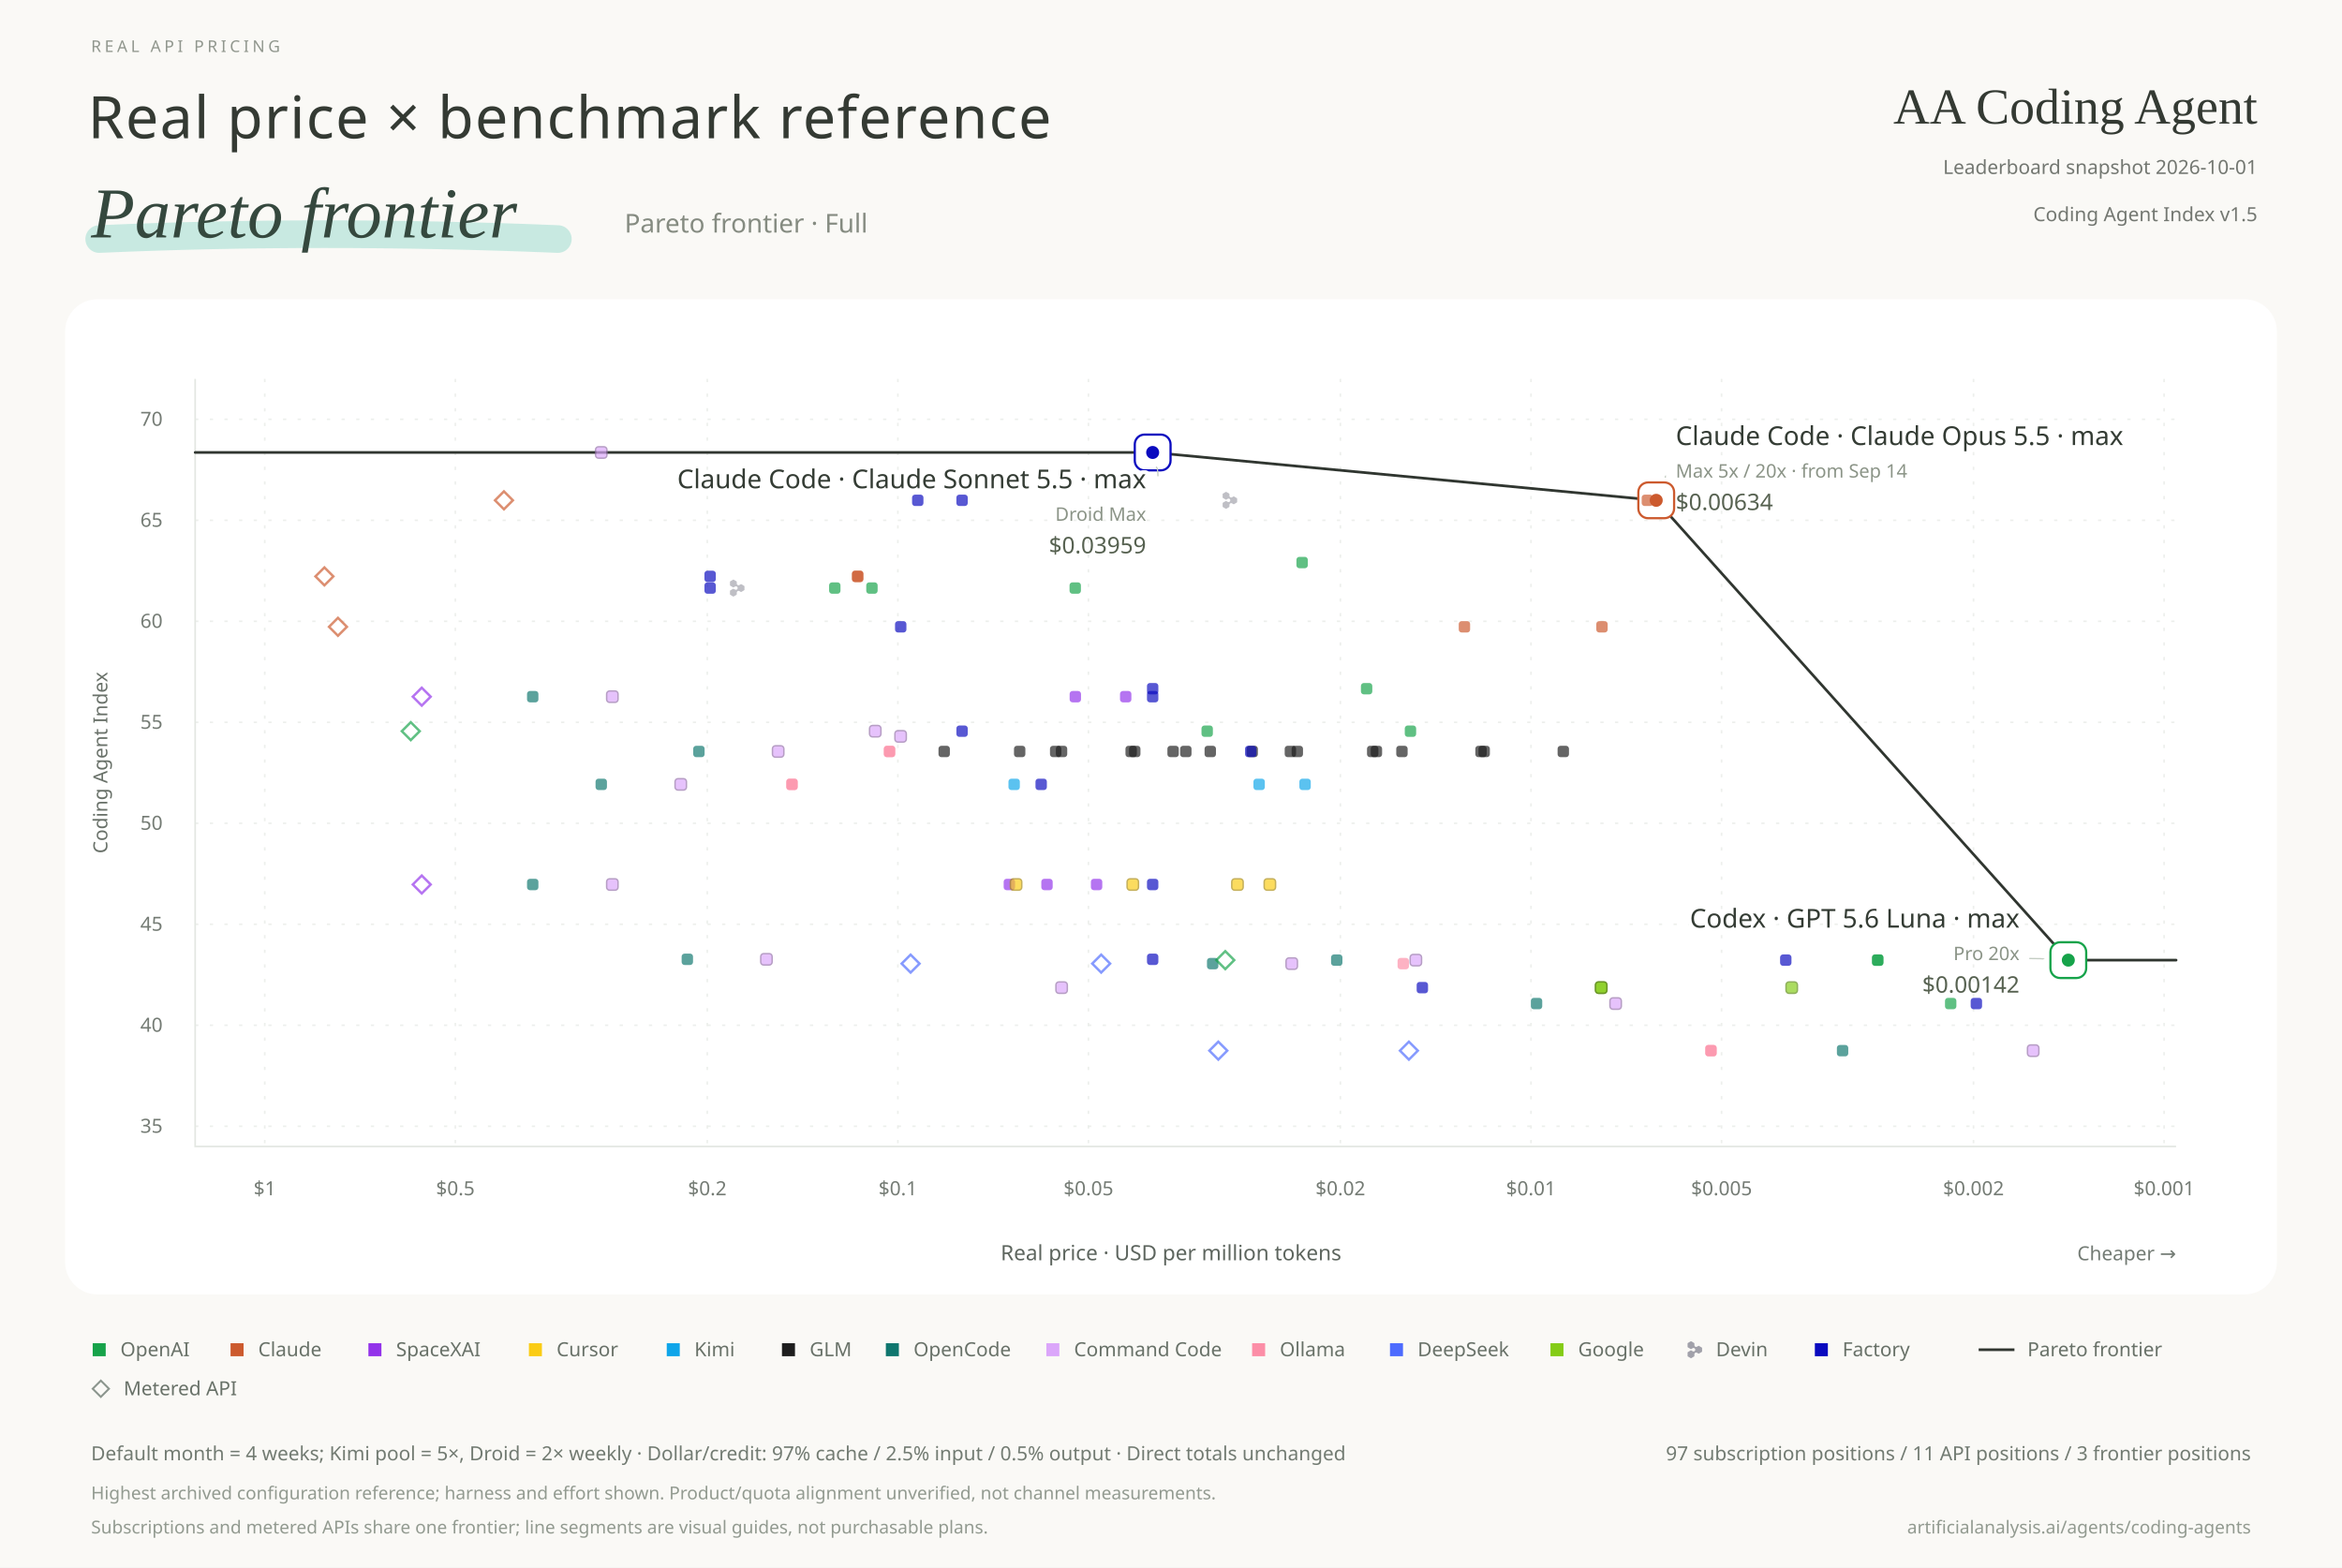
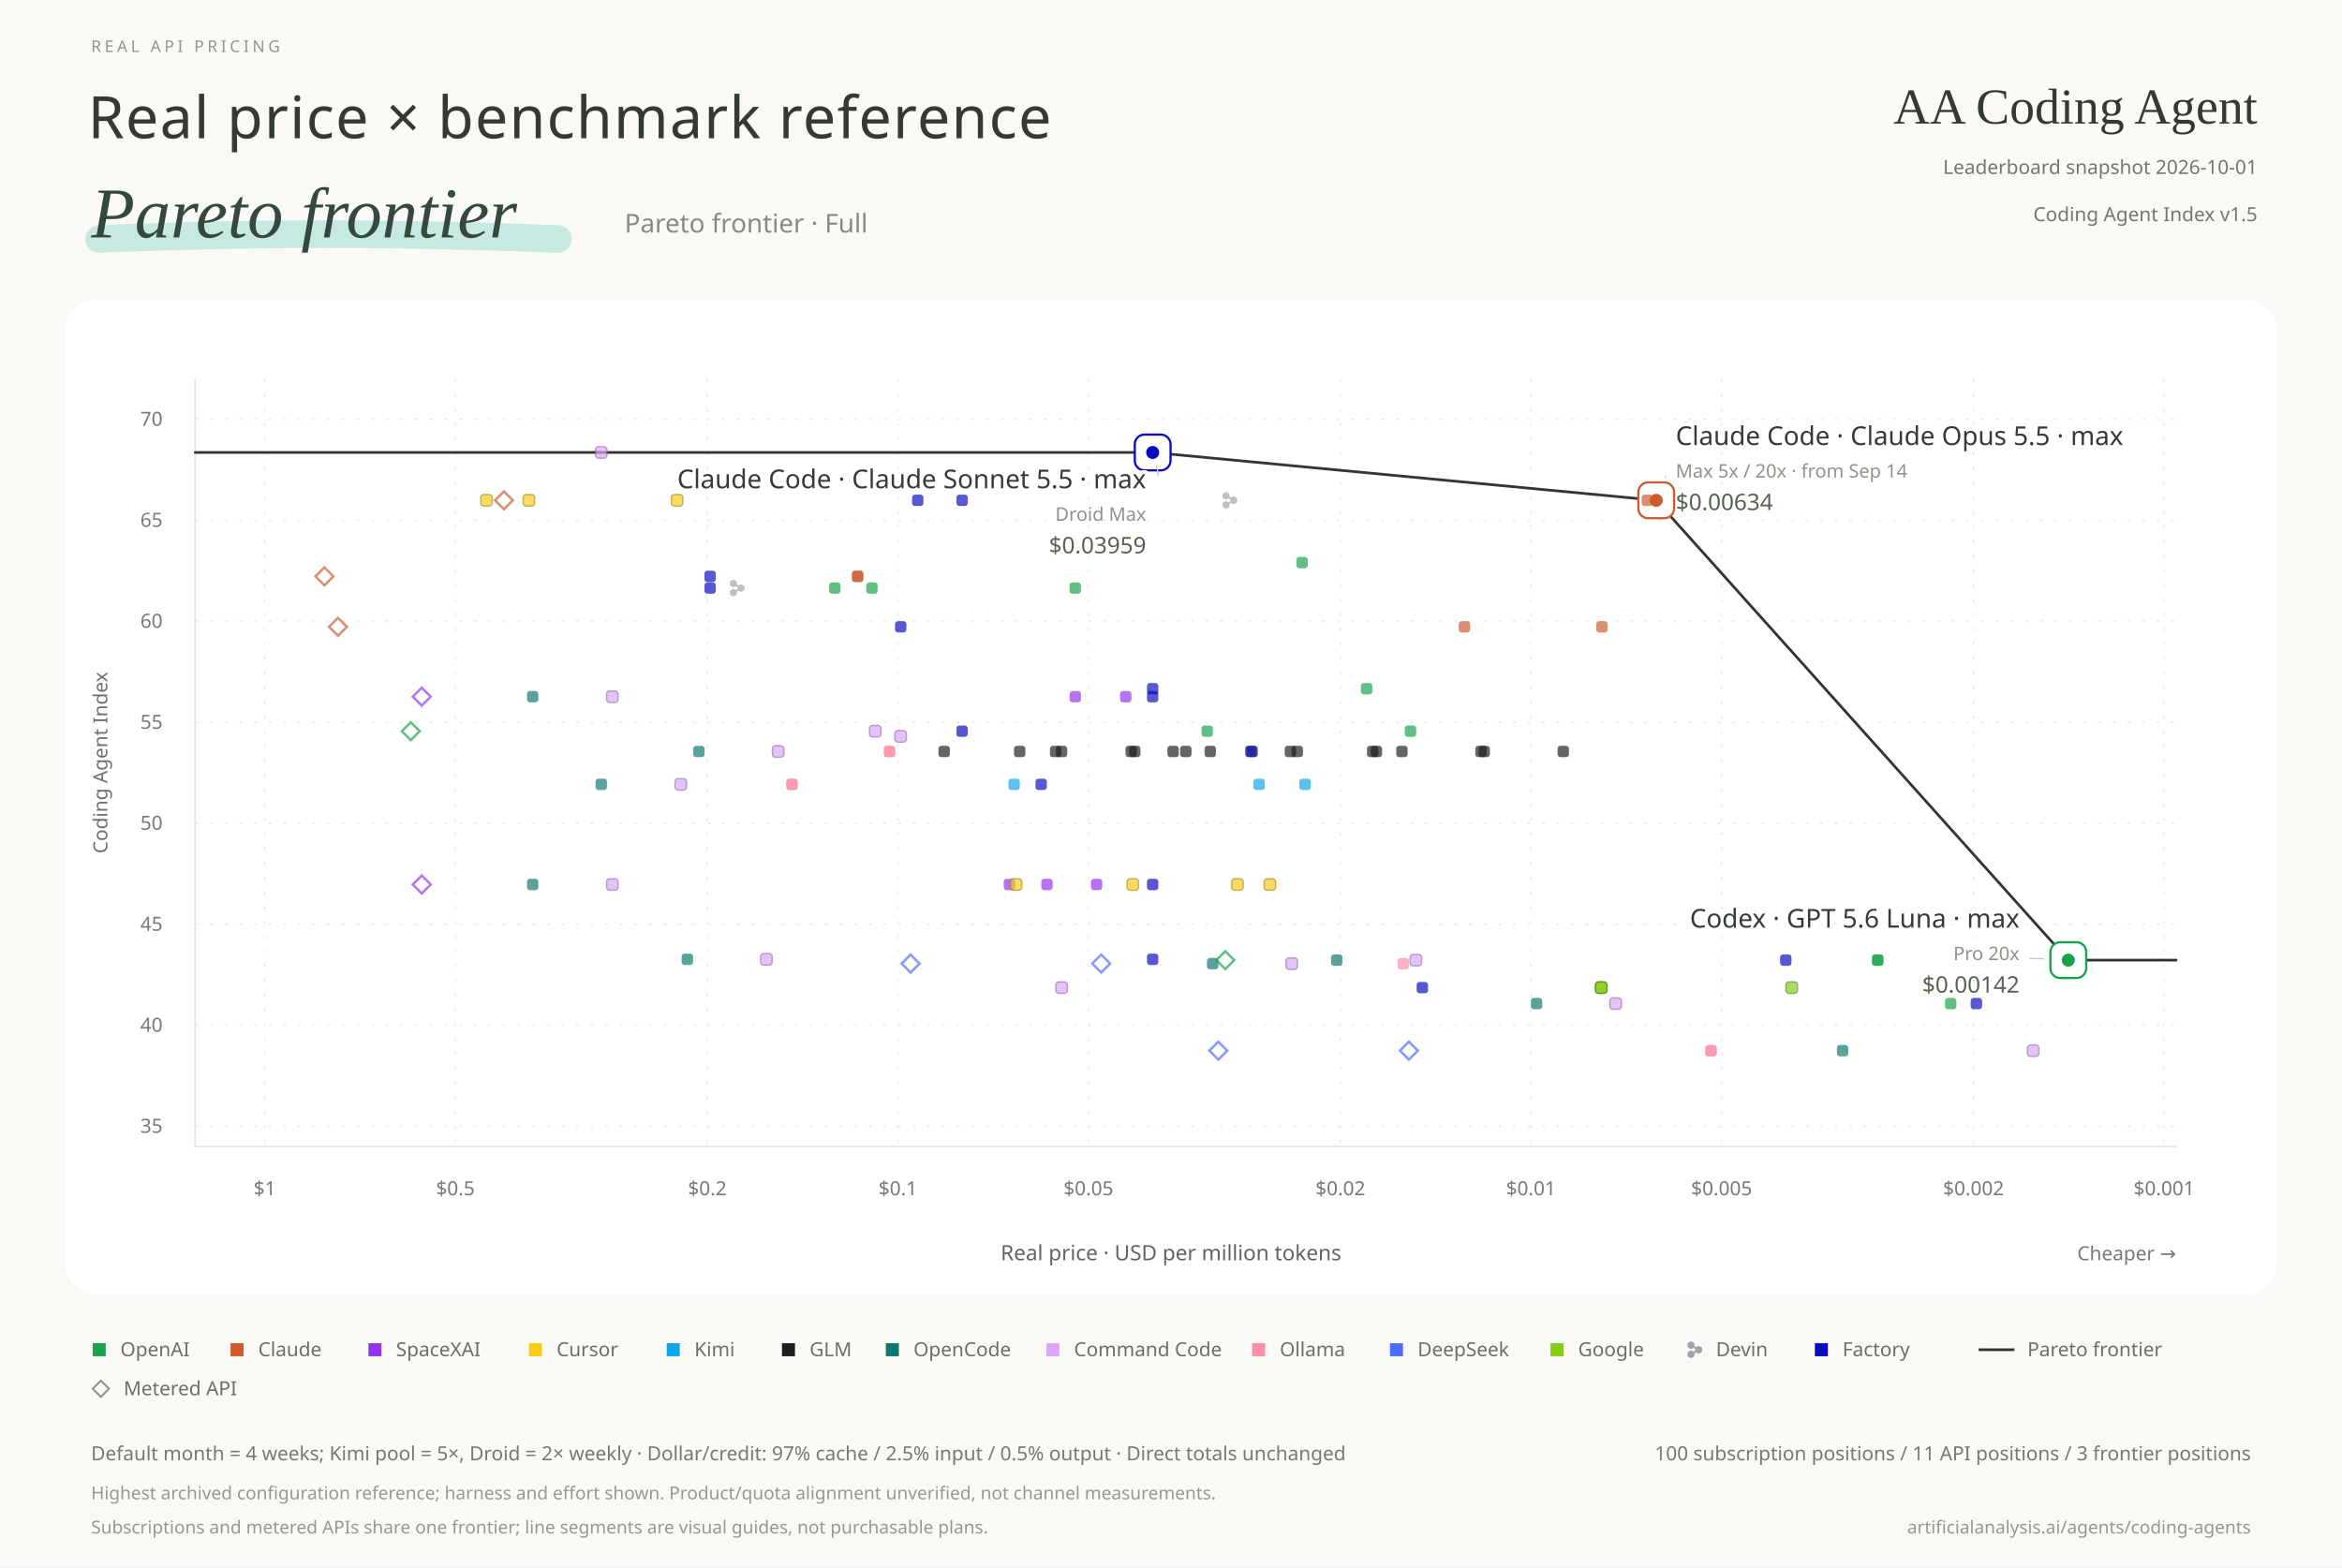
<svg xmlns="http://www.w3.org/2000/svg" width="1440" height="964" viewBox="0 0 1440 964" role="img" aria-labelledby="title desc">
  <style>text{font-family:"Microsoft YaHei","Segoe UI",sans-serif} .serif{font-family:"Times New Roman",serif} .number{font-family:"Segoe UI",sans-serif;font-variant-numeric:tabular-nums} .label-name{paint-order:stroke;stroke:#fff;stroke-width:5px;stroke-linejoin:round} .point:hover{opacity:1}</style>
  <rect width="1440" height="964" fill="#FAF9F6" />
  <text x="56.000" y="32.000" font-size="10" fill="#90968D" text-anchor="start" font-weight="400" letter-spacing="2.1">REAL API PRICING</text>
  <text x="54.000" y="85.000" font-size="36" fill="#343A33" text-anchor="start" font-weight="300" letter-spacing=".8">Real price × benchmark reference</text>
  <path d="M61 147 Q197 141 343 147" stroke="#9FDDD0" stroke-width="17" stroke-linecap="round" opacity=".55" fill="none" />
  <text x="56.000" y="146.000" font-size="44" fill="#35483E" text-anchor="start" font-weight="400" class="serif" font-style="italic">Pareto frontier</text>
  <text x="384.000" y="143.000" font-size="16" fill="#858B81" text-anchor="start" font-weight="300">Pareto frontier · Full</text>
  <text x="1388.000" y="76.000" font-size="31" fill="#343A33" text-anchor="end" font-weight="400" class="serif">AA Coding Agent</text>
  <text x="1388.000" y="107.000" font-size="12" fill="#737771" text-anchor="end" font-weight="400">Leaderboard snapshot  2026-10-01</text>
  <text x="1388.000" y="136.000" font-size="12" fill="#737771" text-anchor="end" font-weight="400">Coding Agent Index v1.5</text>
  <rect x="40" y="184" width="1360" height="612" rx="20" fill="#FFFFFF" />
  <path d="M1330.622 233V705" stroke="#E8EBE7" stroke-dasharray="2 7" opacity=".8" />
  <text x="1330.622" y="735.000" font-size="12" fill="#747B74" text-anchor="middle" font-weight="400" class="number">$0.001</text>
  <path d="M1213.438 233V705" stroke="#E8EBE7" stroke-dasharray="2 7" opacity=".8" />
  <text x="1213.438" y="735.000" font-size="12" fill="#747B74" text-anchor="middle" font-weight="400" class="number">$0.002</text>
  <path d="M1058.528 233V705" stroke="#E8EBE7" stroke-dasharray="2 7" opacity=".8" />
  <text x="1058.528" y="735.000" font-size="12" fill="#747B74" text-anchor="middle" font-weight="400" class="number">$0.005</text>
  <path d="M941.344 233V705" stroke="#E8EBE7" stroke-dasharray="2 7" opacity=".8" />
  <text x="941.344" y="735.000" font-size="12" fill="#747B74" text-anchor="middle" font-weight="400" class="number">$0.01</text>
  <path d="M824.160 233V705" stroke="#E8EBE7" stroke-dasharray="2 7" opacity=".8" />
  <text x="824.160" y="735.000" font-size="12" fill="#747B74" text-anchor="middle" font-weight="400" class="number">$0.02</text>
  <path d="M669.250 233V705" stroke="#E8EBE7" stroke-dasharray="2 7" opacity=".8" />
  <text x="669.250" y="735.000" font-size="12" fill="#747B74" text-anchor="middle" font-weight="400" class="number">$0.05</text>
  <path d="M552.066 233V705" stroke="#E8EBE7" stroke-dasharray="2 7" opacity=".8" />
  <text x="552.066" y="735.000" font-size="12" fill="#747B74" text-anchor="middle" font-weight="400" class="number">$0.1</text>
  <path d="M434.882 233V705" stroke="#E8EBE7" stroke-dasharray="2 7" opacity=".8" />
  <text x="434.882" y="735.000" font-size="12" fill="#747B74" text-anchor="middle" font-weight="400" class="number">$0.2</text>
  <path d="M279.972 233V705" stroke="#E8EBE7" stroke-dasharray="2 7" opacity=".8" />
  <text x="279.972" y="735.000" font-size="12" fill="#747B74" text-anchor="middle" font-weight="400" class="number">$0.5</text>
  <path d="M162.788 233V705" stroke="#E8EBE7" stroke-dasharray="2 7" opacity=".8" />
  <text x="162.788" y="735.000" font-size="12" fill="#747B74" text-anchor="middle" font-weight="400" class="number">$1</text>
  <path d="M120 692.579H1338" stroke="#E8EBE7" stroke-dasharray="2 7" opacity=".8" />
  <text x="100.000" y="696.579" font-size="12" fill="#747B74" text-anchor="end" font-weight="400" class="number">35</text>
  <path d="M120 630.474H1338" stroke="#E8EBE7" stroke-dasharray="2 7" opacity=".8" />
  <text x="100.000" y="634.474" font-size="12" fill="#747B74" text-anchor="end" font-weight="400" class="number">40</text>
  <path d="M120 568.368H1338" stroke="#E8EBE7" stroke-dasharray="2 7" opacity=".8" />
  <text x="100.000" y="572.368" font-size="12" fill="#747B74" text-anchor="end" font-weight="400" class="number">45</text>
  <path d="M120 506.263H1338" stroke="#E8EBE7" stroke-dasharray="2 7" opacity=".8" />
  <text x="100.000" y="510.263" font-size="12" fill="#747B74" text-anchor="end" font-weight="400" class="number">50</text>
  <path d="M120 444.158H1338" stroke="#E8EBE7" stroke-dasharray="2 7" opacity=".8" />
  <text x="100.000" y="448.158" font-size="12" fill="#747B74" text-anchor="end" font-weight="400" class="number">55</text>
  <path d="M120 382.053H1338" stroke="#E8EBE7" stroke-dasharray="2 7" opacity=".8" />
  <text x="100.000" y="386.053" font-size="12" fill="#747B74" text-anchor="end" font-weight="400" class="number">60</text>
  <path d="M120 319.947H1338" stroke="#E8EBE7" stroke-dasharray="2 7" opacity=".8" />
  <text x="100.000" y="323.947" font-size="12" fill="#747B74" text-anchor="end" font-weight="400" class="number">65</text>
  <path d="M120 257.842H1338" stroke="#E8EBE7" stroke-dasharray="2 7" opacity=".8" />
  <text x="100.000" y="261.842" font-size="12" fill="#747B74" text-anchor="end" font-weight="400" class="number">70</text>
  <path d="M120 233V705H1338" fill="none" stroke="#E3E7E2" />
  <text x="66.000" y="469.000" font-size="12" fill="#697169" text-anchor="middle" font-weight="400" transform="rotate(-90 66 469.0)">Coding Agent Index</text>
  <text x="720.000" y="775.000" font-size="13" fill="#5D655E" text-anchor="middle" font-weight="400">Real price · USD per million tokens</text>
  <text x="1338.000" y="775.000" font-size="12" fill="#737B74" text-anchor="end" font-weight="400">Cheaper →</text>
  <path id="frontier" d="M120.000,278.240 L708.724,278.240 L1018.345,307.668 L1271.721,590.420 L1338.000,590.420" fill="none" stroke="#303630" stroke-width="1.65" stroke-linecap="round" stroke-linejoin="round" />
  <g class="point" data-billing="subscription" data-frontier="false" data-price="0.032467532" data-score="54.5591" data-x="742.248" data-y="449.634" transform="translate(742.248 449.634)">
    <rect x="-3.5" y="-3.5" width="7" height="7" rx="1.8" fill="#16A34A" opacity=".68" />
  </g>
  <g class="point" data-billing="subscription" data-frontier="false" data-price="0.015501473" data-score="54.5591" data-x="867.236" data-y="449.634" transform="translate(867.236 449.634)">
    <rect x="-3.5" y="-3.5" width="7" height="7" rx="1.8" fill="#16A34A" opacity=".68" />
  </g>
  <g class="point" data-billing="subscription" data-frontier="false" data-price="0.0028336639" data-score="43.2247" data-x="1154.533" data-y="590.420" transform="translate(1154.533 590.420)">
    <rect x="-3.5" y="-3.5" width="7" height="7" rx="1.8" fill="#16A34A" opacity=".68" />
  </g>
  <g class="point" data-billing="subscription" data-frontier="false" data-price="0.0028335836" data-score="43.2247" data-x="1154.538" data-y="590.420" transform="translate(1154.538 590.420)">
    <rect x="-3.5" y="-3.5" width="7" height="7" rx="1.8" fill="#16A34A" opacity=".68" />
  </g>
  <g class="point" data-billing="subscription" data-frontier="true" data-price="0.0014168019" data-score="43.2247" data-x="1271.721" data-y="590.420" transform="translate(1271.721 590.420)">
    <rect x="-11" y="-11" width="22" height="22" rx="6" fill="#FFF" stroke="#16A34A" stroke-width="1.35" />
    <circle r="4" fill="#16A34A" />
  </g>
  <g class="point" data-billing="subscription" data-frontier="false" data-price="0.12578616" data-score="61.645" data-x="513.281" data-y="361.620" transform="translate(513.281 361.620)">
    <rect x="-3.5" y="-3.5" width="7" height="7" rx="1.8" fill="#16A34A" opacity=".68" />
  </g>
  <g class="point" data-billing="subscription" data-frontier="false" data-price="0.018181818" data-score="56.6626" data-x="840.273" data-y="423.507" transform="translate(840.273 423.507)">
    <rect x="-3.5" y="-3.5" width="7" height="7" rx="1.8" fill="#16A34A" opacity=".68" />
  </g>
  <g class="point" data-billing="subscription" data-frontier="false" data-price="0.0021732044" data-score="41.0744" data-x="1199.396" data-y="617.129" transform="translate(1199.396 617.129)">
    <rect x="-3.5" y="-3.5" width="7" height="7" rx="1.8" fill="#16A34A" opacity=".68" />
  </g>
  <g class="point" data-billing="subscription" data-frontier="false" data-price="0.022988506" data-score="62.9078" data-x="800.616" data-y="345.935" transform="translate(800.616 345.935)">
    <rect x="-3.5" y="-3.5" width="7" height="7" rx="1.8" fill="#16A34A" opacity=".68" />
  </g>
  <g class="point" data-billing="subscription" data-frontier="false" data-price="0.052465897" data-score="61.645" data-x="661.112" data-y="361.620" transform="translate(661.112 361.620)">
    <rect x="-3.5" y="-3.5" width="7" height="7" rx="1.8" fill="#16A34A" opacity=".68" />
  </g>
  <g class="point" data-billing="subscription" data-frontier="false" data-price="0.1793722" data-score="61.645" data-x="453.285" data-y="361.620" transform="translate(453.285 361.620)">
    <path transform="translate(-4.46 -5.23) scale(0.091)" d="M0 38.652V14.835C7.06768e-06 13.788 0.546 12.821 1.431 12.298L21.581 0.393C22.467 -0.131 23.558 -0.131 24.444 0.393L44.594 12.298C45.48 12.821 46.025 13.788 46.025 14.835V26.998C46.114 31.04 48.201 34.938 51.872 37.108C55.544 39.277 59.886 39.178 63.351 37.235L73.644 31.153C74.53 30.63 75.621 30.63 76.507 31.153L96.657 43.058C97.543 43.582 98.088 44.549 98.088 45.596V69.406C98.088 70.453 97.543 71.42 96.657 71.943L76.507 83.849C75.621 84.372 74.53 84.372 73.644 83.849L63.434 77.816C59.956 75.828 55.574 75.71 51.873 77.896C48.202 80.065 46.115 83.963 46.026 88.005V100.165C46.026 101.212 45.48 102.179 44.595 102.702L24.445 114.607C23.559 115.131 22.468 115.131 21.582 114.607L1.432 102.702C0.547 102.179 0.001 101.212 0.001 100.165V76.355C0.001 75.308 0.547 74.341 1.432 73.817L21.582 61.912C22.468 61.389 23.559 61.389 24.445 61.912L34.762 68.008C38.222 69.937 42.553 70.031 46.215 67.867C49.916 65.68 52.006 61.737 52.063 57.66C51.975 53.619 49.887 49.303 46.216 47.133C42.545 44.964 38.202 45.063 34.737 47.006L24.397 53.15C23.507 53.679 22.409 53.678 21.52 53.149L1.423 41.184C0.542 40.66 -7.06754e-06 39.695 0 38.652Z" fill="#A1A1AA" opacity="0.68" />
  </g>
  <g class="point" data-billing="subscription" data-frontier="false" data-price="0.029895366" data-score="65.9886" data-x="756.202" data-y="307.668" transform="translate(756.202 307.668)">
    <path transform="translate(-4.46 -5.23) scale(0.091)" d="M0 38.652V14.835C7.06768e-06 13.788 0.546 12.821 1.431 12.298L21.581 0.393C22.467 -0.131 23.558 -0.131 24.444 0.393L44.594 12.298C45.48 12.821 46.025 13.788 46.025 14.835V26.998C46.114 31.04 48.201 34.938 51.872 37.108C55.544 39.277 59.886 39.178 63.351 37.235L73.644 31.153C74.53 30.63 75.621 30.63 76.507 31.153L96.657 43.058C97.543 43.582 98.088 44.549 98.088 45.596V69.406C98.088 70.453 97.543 71.42 96.657 71.943L76.507 83.849C75.621 84.372 74.53 84.372 73.644 83.849L63.434 77.816C59.956 75.828 55.574 75.71 51.873 77.896C48.202 80.065 46.115 83.963 46.026 88.005V100.165C46.026 101.212 45.48 102.179 44.595 102.702L24.445 114.607C23.559 115.131 22.468 115.131 21.582 114.607L1.432 102.702C0.547 102.179 0.001 101.212 0.001 100.165V76.355C0.001 75.308 0.547 74.341 1.432 73.817L21.582 61.912C22.468 61.389 23.559 61.389 24.445 61.912L34.762 68.008C38.222 69.937 42.553 70.031 46.215 67.867C49.916 65.68 52.006 61.737 52.063 57.66C51.975 53.619 49.887 49.303 46.216 47.133C42.545 44.964 38.202 45.063 34.737 47.006L24.397 53.15C23.507 53.679 22.409 53.678 21.52 53.149L1.423 41.184C0.542 40.66 -7.06754e-06 39.695 0 38.652Z" fill="#A1A1AA" opacity="0.68" />
  </g>
  <g class="point" data-billing="subscription" data-frontier="false" data-price="0.079176564" data-score="65.9886" data-x="591.540" data-y="307.668" transform="translate(591.540 307.668)">
    <rect x="-3.5" y="-3.5" width="7" height="7" rx="1.8" fill="#0A0ABF" opacity=".68" />
  </g>
  <g class="point" data-billing="subscription" data-frontier="false" data-price="0.093023256" data-score="65.9886" data-x="564.293" data-y="307.668" transform="translate(564.293 307.668)">
    <rect x="-3.5" y="-3.5" width="7" height="7" rx="1.8" fill="#0A0ABF" opacity=".68" />
  </g>
  <g class="point" data-billing="subscription" data-frontier="false" data-price="0.0077450601" data-score="41.8632" data-x="984.544" data-y="607.331" transform="translate(984.544 607.331)">
    <rect x="-3.5" y="-3.5" width="7" height="7" rx="1.8" fill="#84CC16" opacity=".68" stroke="#5A8B0F" stroke-width=".9" />
  </g>
  <g class="point" data-billing="subscription" data-frontier="false" data-price="0.0077481596" data-score="41.8632" data-x="984.477" data-y="607.331" transform="translate(984.477 607.331)">
    <rect x="-3.5" y="-3.5" width="7" height="7" rx="1.8" fill="#84CC16" opacity=".68" stroke="#5A8B0F" stroke-width=".9" />
  </g>
  <g class="point" data-billing="subscription" data-frontier="false" data-price="0.0038742735" data-score="41.8632" data-x="1101.653" data-y="607.331" transform="translate(1101.653 607.331)">
    <rect x="-3.5" y="-3.5" width="7" height="7" rx="1.8" fill="#84CC16" opacity=".68" stroke="#5A8B0F" stroke-width=".9" />
  </g>
  <g class="point" data-billing="subscription" data-frontier="false" data-price="0.0077249903" data-score="59.7264" data-x="984.983" data-y="385.451" transform="translate(984.983 385.451)">
    <rect x="-3.5" y="-3.5" width="7" height="7" rx="1.8" fill="#CC5A2E" opacity=".68" />
  </g>
  <g class="point" data-billing="subscription" data-frontier="false" data-price="0.012738854" data-score="59.7264" data-x="900.419" data-y="385.451" transform="translate(900.419 385.451)">
    <rect x="-3.5" y="-3.5" width="7" height="7" rx="1.8" fill="#CC5A2E" opacity=".68" />
  </g>
  <g class="point" data-billing="subscription" data-frontier="false" data-price="0.11574074" data-score="62.2225" data-x="527.352" data-y="354.447" transform="translate(527.352 354.447)">
    <rect x="-3.5" y="-3.5" width="7" height="7" rx="1.8" fill="#CC5A2E" opacity=".68" />
  </g>
  <g class="point" data-billing="subscription" data-frontier="true" data-price="0.0063415562" data-score="65.9886" data-x="1018.345" data-y="307.668" transform="translate(1018.345 307.668)">
    <rect x="-11" y="-11" width="22" height="22" rx="6" fill="#FFF" stroke="#CC5A2E" stroke-width="1.35" />
    <circle r="4" fill="#CC5A2E" />
  </g>
  <g class="point" data-billing="subscription" data-frontier="false" data-price="0.0065487885" data-score="65.9886" data-x="1012.909" data-y="307.668" transform="translate(1012.909 307.668)">
    <rect x="-3.5" y="-3.5" width="7" height="7" rx="1.8" fill="#CC5A2E" opacity=".68" />
  </g>
  <g class="point" data-billing="subscription" data-frontier="false" data-price="0.058139535" data-score="46.969" data-x="643.752" data-y="543.911" transform="translate(643.752 543.911)">
    <rect x="-3.5" y="-3.5" width="7" height="7" rx="1.8" fill="#9333EA" opacity=".68" />
  </g>
  <g class="point" data-billing="subscription" data-frontier="false" data-price="0.048543689" data-score="46.969" data-x="674.248" data-y="543.911" transform="translate(674.248 543.911)">
    <rect x="-3.5" y="-3.5" width="7" height="7" rx="1.8" fill="#9333EA" opacity=".68" />
  </g>
  <g class="point" data-billing="subscription" data-frontier="false" data-price="0.066666667" data-score="46.969" data-x="620.614" data-y="543.911" transform="translate(620.614 543.911)">
    <rect x="-3.5" y="-3.5" width="7" height="7" rx="1.8" fill="#9333EA" opacity=".68" />
  </g>
  <g class="point" data-billing="subscription" data-frontier="false" data-price="0.052447552" data-score="56.2676" data-x="661.171" data-y="428.413" transform="translate(661.171 428.413)">
    <rect x="-3.5" y="-3.5" width="7" height="7" rx="1.8" fill="#9333EA" opacity=".68" />
  </g>
  <g class="point" data-billing="subscription" data-frontier="false" data-price="0.043668122" data-score="56.2676" data-x="692.142" data-y="428.413" transform="translate(692.142 428.413)">
    <rect x="-3.5" y="-3.5" width="7" height="7" rx="1.8" fill="#9333EA" opacity=".68" />
  </g>
  <g class="point" data-billing="subscription" data-frontier="false" data-price="0.025849813" data-score="46.969" data-x="780.783" data-y="543.911" transform="translate(780.783 543.911)">
    <rect x="-3.5" y="-3.5" width="7" height="7" rx="1.8" fill="#FACC15" opacity=".68" stroke="#AA8B0E" stroke-width=".9" />
  </g>
  <g class="point" data-billing="subscription" data-frontier="false" data-price="0.065061809" data-score="46.969" data-x="624.734" data-y="543.911" transform="translate(624.734 543.911)">
    <rect x="-3.5" y="-3.5" width="7" height="7" rx="1.8" fill="#FACC15" opacity=".68" stroke="#AA8B0E" stroke-width=".9" />
  </g>
  <g class="point" data-billing="subscription" data-frontier="false" data-price="0.042553191" data-score="46.969" data-x="696.515" data-y="543.911" transform="translate(696.515 543.911)">
    <rect x="-3.5" y="-3.5" width="7" height="7" rx="1.8" fill="#FACC15" opacity=".68" stroke="#AA8B0E" stroke-width=".9" />
  </g>
  <g class="point" data-billing="subscription" data-frontier="false" data-price="0.029081039" data-score="46.969" data-x="760.871" data-y="543.911" transform="translate(760.871 543.911)">
    <rect x="-3.5" y="-3.5" width="7" height="7" rx="1.8" fill="#FACC15" opacity=".68" stroke="#AA8B0E" stroke-width=".9" />
  </g>
+   <g class="point" data-billing="subscription" data-frontier="false" data-price="0.22321429" data-score="65.9886" data-x="416.316" data-y="307.668" transform="translate(416.316 307.668)">
+     <rect x="-3.5" y="-3.5" width="7" height="7" rx="1.8" fill="#FACC15" opacity=".68" stroke="#AA8B0E" stroke-width=".9" />
+   </g>
+   <g class="point" data-billing="subscription" data-frontier="false" data-price="0.44642857" data-score="65.9886" data-x="299.132" data-y="307.668" transform="translate(299.132 307.668)">
+     <rect x="-3.5" y="-3.5" width="7" height="7" rx="1.8" fill="#FACC15" opacity=".68" stroke="#AA8B0E" stroke-width=".9" />
+   </g>
+   <g class="point" data-billing="subscription" data-frontier="false" data-price="0.38265306" data-score="65.9886" data-x="325.193" data-y="307.668" transform="translate(325.193 307.668)">
+     <rect x="-3.5" y="-3.5" width="7" height="7" rx="1.8" fill="#FACC15" opacity=".68" stroke="#AA8B0E" stroke-width=".9" />
+   </g>
  <g class="point" data-billing="subscription" data-frontier="false" data-price="0.026878015" data-score="51.9259" data-x="774.189" data-y="482.341" transform="translate(774.189 482.341)">
    <rect x="-3.5" y="-3.5" width="7" height="7" rx="1.8" fill="#0EA5E9" opacity=".68" />
  </g>
  <g class="point" data-billing="subscription" data-frontier="false" data-price="0.065517241" data-score="51.9259" data-x="623.555" data-y="482.341" transform="translate(623.555 482.341)">
    <rect x="-3.5" y="-3.5" width="7" height="7" rx="1.8" fill="#0EA5E9" opacity=".68" />
  </g>
  <g class="point" data-billing="subscription" data-frontier="false" data-price="0.022742936" data-score="51.9259" data-x="802.432" data-y="482.341" transform="translate(802.432 482.341)">
    <rect x="-3.5" y="-3.5" width="7" height="7" rx="1.8" fill="#0EA5E9" opacity=".68" />
  </g>
  <g class="point" data-billing="subscription" data-frontier="false" data-price="0.084502269" data-score="53.5548" data-x="580.534" data-y="462.109" transform="translate(580.534 462.109)">
    <rect x="-3.5" y="-3.5" width="7" height="7" rx="1.8" fill="#1E1E1E" opacity=".68" />
  </g>
  <g class="point" data-billing="subscription" data-frontier="false" data-price="0.056334846" data-score="53.5548" data-x="649.083" data-y="462.109" transform="translate(649.083 462.109)">
    <rect x="-3.5" y="-3.5" width="7" height="7" rx="1.8" fill="#1E1E1E" opacity=".68" />
  </g>
  <g class="point" data-billing="subscription" data-frontier="false" data-price="0.042251135" data-score="53.5548" data-x="697.719" data-y="462.109" transform="translate(697.719 462.109)">
    <rect x="-3.5" y="-3.5" width="7" height="7" rx="1.8" fill="#1E1E1E" opacity=".68" />
  </g>
  <g class="point" data-billing="subscription" data-frontier="false" data-price="0.035089925" data-score="53.5548" data-x="729.116" data-y="462.109" transform="translate(729.116 462.109)">
    <rect x="-3.5" y="-3.5" width="7" height="7" rx="1.8" fill="#1E1E1E" opacity=".68" />
  </g>
  <g class="point" data-billing="subscription" data-frontier="false" data-price="0.023393284" data-score="53.5548" data-x="797.665" data-y="462.109" transform="translate(797.665 462.109)">
    <rect x="-3.5" y="-3.5" width="7" height="7" rx="1.8" fill="#1E1E1E" opacity=".68" />
  </g>
  <g class="point" data-billing="subscription" data-frontier="false" data-price="0.017544963" data-score="53.5548" data-x="846.301" data-y="462.109" transform="translate(846.301 462.109)">
    <rect x="-3.5" y="-3.5" width="7" height="7" rx="1.8" fill="#1E1E1E" opacity=".68" />
  </g>
  <g class="point" data-billing="subscription" data-frontier="false" data-price="0.064212177" data-score="53.5548" data-x="626.956" data-y="462.109" transform="translate(626.956 462.109)">
    <rect x="-3.5" y="-3.5" width="7" height="7" rx="1.8" fill="#1E1E1E" opacity=".68" />
  </g>
  <g class="point" data-billing="subscription" data-frontier="false" data-price="0.042808118" data-score="53.5548" data-x="695.505" data-y="462.109" transform="translate(695.505 462.109)">
    <rect x="-3.5" y="-3.5" width="7" height="7" rx="1.8" fill="#1E1E1E" opacity=".68" />
  </g>
  <g class="point" data-billing="subscription" data-frontier="false" data-price="0.032106088" data-score="53.5548" data-x="744.141" data-y="462.109" transform="translate(744.141 462.109)">
    <rect x="-3.5" y="-3.5" width="7" height="7" rx="1.8" fill="#1E1E1E" opacity=".68" />
  </g>
  <g class="point" data-billing="subscription" data-frontier="false" data-price="0.01778367" data-score="53.5548" data-x="844.016" data-y="462.109" transform="translate(844.016 462.109)">
    <rect x="-3.5" y="-3.5" width="7" height="7" rx="1.8" fill="#1E1E1E" opacity=".68" />
  </g>
  <g class="point" data-billing="subscription" data-frontier="false" data-price="0.01185578" data-score="53.5548" data-x="912.565" data-y="462.109" transform="translate(912.565 462.109)">
    <rect x="-3.5" y="-3.5" width="7" height="7" rx="1.8" fill="#1E1E1E" opacity=".68" />
  </g>
  <g class="point" data-billing="subscription" data-frontier="false" data-price="0.0088918349" data-score="53.5548" data-x="961.201" data-y="462.109" transform="translate(961.201 462.109)">
    <rect x="-3.5" y="-3.5" width="7" height="7" rx="1.8" fill="#1E1E1E" opacity=".68" />
  </g>
  <g class="point" data-billing="subscription" data-frontier="false" data-price="0.055141311" data-score="53.5548" data-x="652.703" data-y="462.109" transform="translate(652.703 462.109)">
    <rect x="-3.5" y="-3.5" width="7" height="7" rx="1.8" fill="#1E1E1E" opacity=".68" />
  </g>
  <g class="point" data-billing="subscription" data-frontier="false" data-price="0.036752379" data-score="53.5548" data-x="721.291" data-y="462.109" transform="translate(721.291 462.109)">
    <rect x="-3.5" y="-3.5" width="7" height="7" rx="1.8" fill="#1E1E1E" opacity=".68" />
  </g>
  <g class="point" data-billing="subscription" data-frontier="false" data-price="0.027565877" data-score="53.5548" data-x="769.917" data-y="462.109" transform="translate(769.917 462.109)">
    <rect x="-3.5" y="-3.5" width="7" height="7" rx="1.8" fill="#1E1E1E" opacity=".68" />
  </g>
  <g class="point" data-billing="subscription" data-frontier="false" data-price="0.023990051" data-score="53.5548" data-x="793.406" data-y="462.109" transform="translate(793.406 462.109)">
    <rect x="-3.5" y="-3.5" width="7" height="7" rx="1.8" fill="#1E1E1E" opacity=".68" />
  </g>
  <g class="point" data-billing="subscription" data-frontier="false" data-price="0.015989671" data-score="53.5548" data-x="861.994" data-y="462.109" transform="translate(861.994 462.109)">
    <rect x="-3.5" y="-3.5" width="7" height="7" rx="1.8" fill="#1E1E1E" opacity=".68" />
  </g>
  <g class="point" data-billing="subscription" data-frontier="false" data-price="0.011992946" data-score="53.5548" data-x="910.620" data-y="462.109" transform="translate(910.620 462.109)">
    <rect x="-3.5" y="-3.5" width="7" height="7" rx="1.8" fill="#1E1E1E" opacity=".68" />
  </g>
  <g class="point" data-billing="subscription" data-frontier="false" data-price="0.37735849" data-score="46.969" data-x="327.548" data-y="543.911" transform="translate(327.548 543.911)">
    <rect x="-3.5" y="-3.5" width="7" height="7" rx="1.8" fill="#0F766E" opacity=".68" />
  </g>
  <g class="point" data-billing="subscription" data-frontier="false" data-price="0.37735849" data-score="56.2676" data-x="327.548" data-y="428.413" transform="translate(327.548 428.413)">
    <rect x="-3.5" y="-3.5" width="7" height="7" rx="1.8" fill="#0F766E" opacity=".68" />
  </g>
  <g class="point" data-billing="subscription" data-frontier="false" data-price="0.020267531" data-score="43.2247" data-x="821.913" data-y="590.420" transform="translate(821.913 590.420)">
    <rect x="-3.5" y="-3.5" width="7" height="7" rx="1.8" fill="#0F766E" opacity=".68" />
  </g>
  <g class="point" data-billing="subscription" data-frontier="false" data-price="0.0098000784" data-score="41.0744" data-x="944.758" data-y="617.129" transform="translate(944.758 617.129)">
    <rect x="-3.5" y="-3.5" width="7" height="7" rx="1.8" fill="#0F766E" opacity=".68" />
  </g>
  <g class="point" data-billing="subscription" data-frontier="false" data-price="0.20618557" data-score="53.5548" data-x="429.732" data-y="462.109" transform="translate(429.732 462.109)">
    <rect x="-3.5" y="-3.5" width="7" height="7" rx="1.8" fill="#0F766E" opacity=".68" />
  </g>
  <g class="point" data-billing="subscription" data-frontier="false" data-price="0.29411765" data-score="51.9259" data-x="369.681" data-y="482.341" transform="translate(369.681 482.341)">
    <rect x="-3.5" y="-3.5" width="7" height="7" rx="1.8" fill="#0F766E" opacity=".68" />
  </g>
  <g class="point" data-billing="subscription" data-frontier="false" data-price="0.21505376" data-score="43.2653" data-x="422.613" data-y="589.915" transform="translate(422.613 589.915)">
    <rect x="-3.5" y="-3.5" width="7" height="7" rx="1.8" fill="#0F766E" opacity=".68" />
  </g>
  <g class="point" data-billing="subscription" data-frontier="false" data-price="0.031826862" data-score="43.052" data-x="745.617" data-y="592.565" transform="translate(745.617 592.565)">
    <rect x="-3.5" y="-3.5" width="7" height="7" rx="1.8" fill="#0F766E" opacity=".68" />
  </g>
  <g class="point" data-billing="subscription" data-frontier="false" data-price="0.0032199897" data-score="38.7425" data-x="1132.926" data-y="646.093" transform="translate(1132.926 646.093)">
    <rect x="-3.5" y="-3.5" width="7" height="7" rx="1.8" fill="#0F766E" opacity=".68" />
  </g>
  <g class="point" data-billing="subscription" data-frontier="false" data-price="0.10857763" data-score="54.5591" data-x="538.153" data-y="449.634" transform="translate(538.153 449.634)">
    <rect x="-3.5" y="-3.5" width="7" height="7" rx="1.8" fill="#DBA6FA" opacity=".68" stroke="#9571AA" stroke-width=".9" />
  </g>
  <g class="point" data-billing="subscription" data-frontier="false" data-price="0.0016099948" data-score="38.7425" data-x="1250.110" data-y="646.093" transform="translate(1250.110 646.093)">
    <rect x="-3.5" y="-3.5" width="7" height="7" rx="1.8" fill="#DBA6FA" opacity=".68" stroke="#9571AA" stroke-width=".9" />
  </g>
  <g class="point" data-billing="subscription" data-frontier="false" data-price="0.055126792" data-score="41.8632" data-x="652.748" data-y="607.331" transform="translate(652.748 607.331)">
    <rect x="-3.5" y="-3.5" width="7" height="7" rx="1.8" fill="#DBA6FA" opacity=".68" stroke="#9571AA" stroke-width=".9" />
  </g>
  <g class="point" data-billing="subscription" data-frontier="false" data-price="0.023872046" data-score="43.052" data-x="794.240" data-y="592.565" transform="translate(794.240 592.565)">
    <rect x="-3.5" y="-3.5" width="7" height="7" rx="1.8" fill="#DBA6FA" opacity=".68" stroke="#9571AA" stroke-width=".9" />
  </g>
  <g class="point" data-billing="subscription" data-frontier="false" data-price="0.015199878" data-score="43.2247" data-x="870.558" data-y="590.420" transform="translate(870.558 590.420)">
    <rect x="-3.5" y="-3.5" width="7" height="7" rx="1.8" fill="#DBA6FA" opacity=".68" stroke="#9571AA" stroke-width=".9" />
  </g>
  <g class="point" data-billing="subscription" data-frontier="false" data-price="0.16129032" data-score="43.2653" data-x="471.249" data-y="589.915" transform="translate(471.249 589.915)">
    <rect x="-3.5" y="-3.5" width="7" height="7" rx="1.8" fill="#DBA6FA" opacity=".68" stroke="#9571AA" stroke-width=".9" />
  </g>
  <g class="point" data-billing="subscription" data-frontier="false" data-price="0.28248588" data-score="56.2676" data-x="376.503" data-y="428.413" transform="translate(376.503 428.413)">
    <rect x="-3.5" y="-3.5" width="7" height="7" rx="1.8" fill="#DBA6FA" opacity=".68" stroke="#9571AA" stroke-width=".9" />
  </g>
  <g class="point" data-billing="subscription" data-frontier="false" data-price="0.0073502389" data-score="41.0744" data-x="993.390" data-y="617.129" transform="translate(993.390 617.129)">
    <rect x="-3.5" y="-3.5" width="7" height="7" rx="1.8" fill="#DBA6FA" opacity=".68" stroke="#9571AA" stroke-width=".9" />
  </g>
  <g class="point" data-billing="subscription" data-frontier="false" data-price="0.15455951" data-score="53.5548" data-x="478.455" data-y="462.109" transform="translate(478.455 462.109)">
    <rect x="-3.5" y="-3.5" width="7" height="7" rx="1.8" fill="#DBA6FA" opacity=".68" stroke="#9571AA" stroke-width=".9" />
  </g>
  <g class="point" data-billing="subscription" data-frontier="false" data-price="0.099009901" data-score="54.3027" data-x="553.748" data-y="452.819" transform="translate(553.748 452.819)">
    <rect x="-3.5" y="-3.5" width="7" height="7" rx="1.8" fill="#DBA6FA" opacity=".68" stroke="#9571AA" stroke-width=".9" />
  </g>
  <g class="point" data-billing="subscription" data-frontier="false" data-price="0.22026432" data-score="51.9259" data-x="418.565" data-y="482.341" transform="translate(418.565 482.341)">
    <rect x="-3.5" y="-3.5" width="7" height="7" rx="1.8" fill="#DBA6FA" opacity=".68" stroke="#9571AA" stroke-width=".9" />
  </g>
  <g class="point" data-billing="subscription" data-frontier="false" data-price="0.28248588" data-score="46.969" data-x="376.503" data-y="543.911" transform="translate(376.503 543.911)">
    <rect x="-3.5" y="-3.5" width="7" height="7" rx="1.8" fill="#DBA6FA" opacity=".68" stroke="#9571AA" stroke-width=".9" />
  </g>
  <g class="point" data-billing="subscription" data-frontier="false" data-price="0.29411765" data-score="68.3578" data-x="369.681" data-y="278.240" transform="translate(369.681 278.240)">
    <rect x="-3.5" y="-3.5" width="7" height="7" rx="1.8" fill="#DBA6FA" opacity=".68" stroke="#9571AA" stroke-width=".9" />
  </g>
  <g class="point" data-billing="subscription" data-frontier="false" data-price="0.0051966949" data-score="38.7425" data-x="1052.005" data-y="646.093" transform="translate(1052.005 646.093)">
    <rect x="-3.5" y="-3.5" width="7" height="7" rx="1.8" fill="#FC8EA7" opacity=".68" />
  </g>
  <g class="point" data-billing="subscription" data-frontier="false" data-price="0.015913431" data-score="43.052" data-x="862.802" data-y="592.565" transform="translate(862.802 592.565)">
    <rect x="-3.5" y="-3.5" width="7" height="7" rx="1.8" fill="#FC8EA7" opacity=".68" />
  </g>
  <g class="point" data-billing="subscription" data-frontier="false" data-price="0.10309278" data-score="53.5548" data-x="546.916" data-y="462.109" transform="translate(546.916 462.109)">
    <rect x="-3.5" y="-3.5" width="7" height="7" rx="1.8" fill="#FC8EA7" opacity=".68" />
  </g>
  <g class="point" data-billing="subscription" data-frontier="false" data-price="0.14695077" data-score="51.9259" data-x="486.990" data-y="482.341" transform="translate(486.990 482.341)">
    <rect x="-3.5" y="-3.5" width="7" height="7" rx="1.8" fill="#FC8EA7" opacity=".68" />
  </g>
  <g class="point" data-billing="subscription" data-frontier="false" data-price="0.0051966679" data-score="38.7425" data-x="1052.006" data-y="646.093" transform="translate(1052.006 646.093)">
    <rect x="-3.5" y="-3.5" width="7" height="7" rx="1.8" fill="#FC8EA7" opacity=".68" />
  </g>
  <g class="point" data-billing="subscription" data-frontier="false" data-price="0.10307153" data-score="53.5548" data-x="546.951" data-y="462.109" transform="translate(546.951 462.109)">
    <rect x="-3.5" y="-3.5" width="7" height="7" rx="1.8" fill="#FC8EA7" opacity=".68" />
  </g>
  <g class="point" data-billing="subscription" data-frontier="false" data-price="0.14699397" data-score="51.9259" data-x="486.940" data-y="482.341" transform="translate(486.940 482.341)">
    <rect x="-3.5" y="-3.5" width="7" height="7" rx="1.8" fill="#FC8EA7" opacity=".68" />
  </g>
  <g class="point" data-billing="subscription" data-frontier="false" data-price="0.11575414" data-score="62.2225" data-x="527.333" data-y="354.447" transform="translate(527.333 354.447)">
    <rect x="-3.5" y="-3.5" width="7" height="7" rx="1.8" fill="#CC5A2E" opacity=".68" />
  </g>
  <g class="point" data-billing="subscription" data-frontier="false" data-price="0.10989011" data-score="61.645" data-x="536.122" data-y="361.620" transform="translate(536.122 361.620)">
    <rect x="-3.5" y="-3.5" width="7" height="7" rx="1.8" fill="#16A34A" opacity=".68" />
  </g>
  <g class="point" data-billing="subscription" data-frontier="false" data-price="0.19794141" data-score="62.2225" data-x="436.631" data-y="354.447" transform="translate(436.631 354.447)">
    <rect x="-3.5" y="-3.5" width="7" height="7" rx="1.8" fill="#0A0ABF" opacity=".68" />
  </g>
  <g class="point" data-billing="subscription" data-frontier="false" data-price="0.098970705" data-score="59.7264" data-x="553.815" data-y="385.451" transform="translate(553.815 385.451)">
    <rect x="-3.5" y="-3.5" width="7" height="7" rx="1.8" fill="#0A0ABF" opacity=".68" />
  </g>
  <g class="point" data-billing="subscription" data-frontier="true" data-price="0.039588282" data-score="68.3578" data-x="708.724" data-y="278.240" transform="translate(708.724 278.240)">
    <rect x="-11" y="-11" width="22" height="22" rx="6" fill="#FFF" stroke="#0A0ABF" stroke-width="1.35" />
    <circle r="4" fill="#0A0ABF" />
  </g>
  <g class="point" data-billing="subscription" data-frontier="false" data-price="0.19794141" data-score="61.645" data-x="436.631" data-y="361.620" transform="translate(436.631 361.620)">
    <rect x="-3.5" y="-3.5" width="7" height="7" rx="1.8" fill="#0A0ABF" opacity=".68" />
  </g>
  <g class="point" data-billing="subscription" data-frontier="false" data-price="0.039588282" data-score="56.6626" data-x="708.724" data-y="423.507" transform="translate(708.724 423.507)">
    <rect x="-3.5" y="-3.5" width="7" height="7" rx="1.8" fill="#0A0ABF" opacity=".68" />
  </g>
  <g class="point" data-billing="subscription" data-frontier="false" data-price="0.0019794141" data-score="41.0744" data-x="1215.187" data-y="617.129" transform="translate(1215.187 617.129)">
    <rect x="-3.5" y="-3.5" width="7" height="7" rx="1.8" fill="#0A0ABF" opacity=".68" />
  </g>
  <g class="point" data-billing="subscription" data-frontier="false" data-price="0.079176564" data-score="54.5591" data-x="591.540" data-y="449.634" transform="translate(591.540 449.634)">
    <rect x="-3.5" y="-3.5" width="7" height="7" rx="1.8" fill="#0A0ABF" opacity=".68" />
  </g>
  <g class="point" data-billing="subscription" data-frontier="false" data-price="0.0039588282" data-score="43.2247" data-x="1098.003" data-y="590.420" transform="translate(1098.003 590.420)">
    <rect x="-3.5" y="-3.5" width="7" height="7" rx="1.8" fill="#0A0ABF" opacity=".68" />
  </g>
  <g class="point" data-billing="subscription" data-frontier="false" data-price="0.014845606" data-score="41.8632" data-x="874.545" data-y="607.331" transform="translate(874.545 607.331)">
    <rect x="-3.5" y="-3.5" width="7" height="7" rx="1.8" fill="#0A0ABF" opacity=".68" />
  </g>
  <g class="point" data-billing="subscription" data-frontier="false" data-price="0.039588282" data-score="56.2676" data-x="708.724" data-y="428.413" transform="translate(708.724 428.413)">
    <rect x="-3.5" y="-3.5" width="7" height="7" rx="1.8" fill="#0A0ABF" opacity=".68" />
  </g>
  <g class="point" data-billing="subscription" data-frontier="false" data-price="0.039588282" data-score="46.969" data-x="708.724" data-y="543.911" transform="translate(708.724 543.911)">
    <rect x="-3.5" y="-3.5" width="7" height="7" rx="1.8" fill="#0A0ABF" opacity=".68" />
  </g>
  <g class="point" data-billing="subscription" data-frontier="false" data-price="0.027711962" data-score="53.5548" data-x="769.023" data-y="462.109" transform="translate(769.023 462.109)">
    <rect x="-3.5" y="-3.5" width="7" height="7" rx="1.8" fill="#0A0ABF" opacity=".68" />
  </g>
  <g class="point" data-billing="subscription" data-frontier="false" data-price="0.059382423" data-score="51.9259" data-x="640.176" data-y="482.341" transform="translate(640.176 482.341)">
    <rect x="-3.5" y="-3.5" width="7" height="7" rx="1.8" fill="#0A0ABF" opacity=".68" />
  </g>
  <g class="point" data-billing="subscription" data-frontier="false" data-price="0.039588282" data-score="43.2653" data-x="708.724" data-y="589.915" transform="translate(708.724 589.915)">
    <rect x="-3.5" y="-3.5" width="7" height="7" rx="1.8" fill="#0A0ABF" opacity=".68" />
  </g>
  <g class="point" data-billing="metered" data-frontier="false" data-price="0.01559" data-score="38.7425" data-x="866.273" data-y="646.093" transform="translate(866.273 646.093)">
    <path d="M0 -5.5L5.5 0 0 5.5 -5.5 0Z" fill="white" stroke="#4D6BFE" stroke-width="1.5" opacity=".68" />
  </g>
  <g class="point" data-billing="metered" data-frontier="false" data-price="0.03118" data-score="38.7425" data-x="749.089" data-y="646.093" transform="translate(749.089 646.093)">
    <path d="M0 -5.5L5.5 0 0 5.5 -5.5 0Z" fill="white" stroke="#4D6BFE" stroke-width="1.5" opacity=".68" />
  </g>
  <g class="point" data-billing="metered" data-frontier="false" data-price="0.04774" data-score="43.052" data-x="677.070" data-y="592.565" transform="translate(677.070 592.565)">
    <path d="M0 -5.5L5.5 0 0 5.5 -5.5 0Z" fill="white" stroke="#4D6BFE" stroke-width="1.5" opacity=".68" />
  </g>
  <g class="point" data-billing="metered" data-frontier="false" data-price="0.09548" data-score="43.052" data-x="559.886" data-y="592.565" transform="translate(559.886 592.565)">
    <path d="M0 -5.5L5.5 0 0 5.5 -5.5 0Z" fill="white" stroke="#4D6BFE" stroke-width="1.5" opacity=".68" />
  </g>
  <g class="point" data-billing="metered" data-frontier="false" data-price="0.588" data-score="54.5591" data-x="252.564" data-y="449.634" transform="translate(252.564 449.634)">
    <path d="M0 -5.5L5.5 0 0 5.5 -5.5 0Z" fill="white" stroke="#16A34A" stroke-width="1.5" opacity=".68" />
  </g>
  <g class="point" data-billing="metered" data-frontier="false" data-price="0.565" data-score="46.969" data-x="259.310" data-y="543.911" transform="translate(259.310 543.911)">
    <path d="M0 -5.5L5.5 0 0 5.5 -5.5 0Z" fill="white" stroke="#9333EA" stroke-width="1.5" opacity=".68" />
  </g>
  <g class="point" data-billing="metered" data-frontier="false" data-price="0.565" data-score="56.2676" data-x="259.310" data-y="428.413" transform="translate(259.310 428.413)">
    <path d="M0 -5.5L5.5 0 0 5.5 -5.5 0Z" fill="white" stroke="#9333EA" stroke-width="1.5" opacity=".68" />
  </g>
  <g class="point" data-billing="metered" data-frontier="false" data-price="0.76625" data-score="59.7264" data-x="207.800" data-y="385.451" transform="translate(207.800 385.451)">
    <path d="M0 -5.5L5.5 0 0 5.5 -5.5 0Z" fill="white" stroke="#CC5A2E" stroke-width="1.5" opacity=".68" />
  </g>
  <g class="point" data-billing="metered" data-frontier="false" data-price="0.805" data-score="62.2225" data-x="199.459" data-y="354.447" transform="translate(199.459 354.447)">
    <path d="M0 -5.5L5.5 0 0 5.5 -5.5 0Z" fill="white" stroke="#CC5A2E" stroke-width="1.5" opacity=".68" />
  </g>
  <g class="point" data-billing="metered" data-frontier="false" data-price="0.419" data-score="65.9886" data-x="309.852" data-y="307.668" transform="translate(309.852 307.668)">
    <path d="M0 -5.5L5.5 0 0 5.5 -5.5 0Z" fill="white" stroke="#CC5A2E" stroke-width="1.5" opacity=".68" />
  </g>
  <g class="point" data-billing="metered" data-frontier="false" data-price="0.0304" data-score="43.2247" data-x="753.372" data-y="590.420" transform="translate(753.372 590.420)">
    <path d="M0 -5.5L5.5 0 0 5.5 -5.5 0Z" fill="white" stroke="#16A34A" stroke-width="1.5" opacity=".68" />
  </g>
  <g class="front-label" data-model="claude-sonnet-5.5">
    <path d="M711.978,292.883Q711.978,287.240 710.724,287.240" stroke="#C4CDC3" stroke-width=".8" fill="none" />
    <text x="704.724" y="300.240" font-size="16" fill="#343C34" text-anchor="end" font-weight="400" class="label-name">Claude Code · Claude Sonnet 5.5 · max</text>
    <text x="704.724" y="320.240" font-size="11.5" fill="#8B9487" text-anchor="end" font-weight="400">Droid Max</text>
    <text x="704.724" y="340.240" font-size="14" fill="#566150" text-anchor="end" font-weight="400" class="number">$0.03959</text>
  </g>
  <g class="front-label" data-model="claude-opus-5.5">
    <path d="M1023.916,293.741Q1023.916,292.668 1024.345,292.668" stroke="#C4CDC3" stroke-width=".8" fill="none" />
    <text x="1030.345" y="273.668" font-size="16" fill="#343C34" text-anchor="start" font-weight="400" class="label-name">Claude Code · Claude Opus 5.5 · max</text>
    <text x="1030.345" y="293.668" font-size="11.5" fill="#8B9487" text-anchor="start" font-weight="400">Max 5x / 20x · from Sep 14</text>
    <text x="1030.345" y="313.668" font-size="14" fill="#566150" text-anchor="start" font-weight="400" class="number">$0.00634</text>
  </g>
  <g class="front-label" data-model="gpt-5.6-luna">
    <path d="M1256.734,589.795Q1256.734,589.420 1247.721,589.420" stroke="#C4CDC3" stroke-width=".8" fill="none" />
    <text x="1241.721" y="570.420" font-size="16" fill="#343C34" text-anchor="end" font-weight="400" class="label-name">Codex · GPT 5.6 Luna · max</text>
    <text x="1241.721" y="590.420" font-size="11.5" fill="#8B9487" text-anchor="end" font-weight="400">Pro 20x</text>
    <text x="1241.721" y="610.420" font-size="14" fill="#566150" text-anchor="end" font-weight="400" class="number">$0.00142</text>
  </g>
  <rect x="57" y="826" width="8" height="8" fill="#16A34A" />
  <text x="74.000" y="834.000" font-size="12" fill="#687168" text-anchor="start" font-weight="400">OpenAI</text>
  <rect x="141.76" y="826" width="8" height="8" fill="#CC5A2E" />
  <text x="158.760" y="834.000" font-size="12" fill="#687168" text-anchor="start" font-weight="400">Claude</text>
  <rect x="226.52" y="826" width="8" height="8" fill="#9333EA" />
  <text x="243.520" y="834.000" font-size="12" fill="#687168" text-anchor="start" font-weight="400">SpaceXAI</text>
  <rect x="325.2" y="826" width="8" height="8" fill="#FACC15" />
  <text x="342.200" y="834.000" font-size="12" fill="#687168" text-anchor="start" font-weight="400">Cursor</text>
  <rect x="409.96" y="826" width="8" height="8" fill="#0EA5E9" />
  <text x="426.960" y="834.000" font-size="12" fill="#687168" text-anchor="start" font-weight="400">Kimi</text>
  <rect x="480.8" y="826" width="8" height="8" fill="#1E1E1E" />
  <text x="497.800" y="834.000" font-size="12" fill="#687168" text-anchor="start" font-weight="400">GLM</text>
  <rect x="544.68" y="826" width="8" height="8" fill="#0F766E" />
  <text x="561.680" y="834.000" font-size="12" fill="#687168" text-anchor="start" font-weight="400">OpenCode</text>
  <rect x="643.36" y="826" width="8" height="8" fill="#DBA6FA" />
  <text x="660.360" y="834.000" font-size="12" fill="#687168" text-anchor="start" font-weight="400">Command Code</text>
  <rect x="769.88" y="826" width="8" height="8" fill="#FC8EA7" />
  <text x="786.880" y="834.000" font-size="12" fill="#687168" text-anchor="start" font-weight="400">Ollama</text>
  <rect x="854.64" y="826" width="8" height="8" fill="#4D6BFE" />
  <text x="871.640" y="834.000" font-size="12" fill="#687168" text-anchor="start" font-weight="400">DeepSeek</text>
  <rect x="953.32" y="826" width="8" height="8" fill="#84CC16" />
  <text x="970.320" y="834.000" font-size="12" fill="#687168" text-anchor="start" font-weight="400">Google</text>
  <path transform="translate(1037.62 824.77) scale(0.091)" d="M0 38.652V14.835C7.06768e-06 13.788 0.546 12.821 1.431 12.298L21.581 0.393C22.467 -0.131 23.558 -0.131 24.444 0.393L44.594 12.298C45.48 12.821 46.025 13.788 46.025 14.835V26.998C46.114 31.04 48.201 34.938 51.872 37.108C55.544 39.277 59.886 39.178 63.351 37.235L73.644 31.153C74.53 30.63 75.621 30.63 76.507 31.153L96.657 43.058C97.543 43.582 98.088 44.549 98.088 45.596V69.406C98.088 70.453 97.543 71.42 96.657 71.943L76.507 83.849C75.621 84.372 74.53 84.372 73.644 83.849L63.434 77.816C59.956 75.828 55.574 75.71 51.873 77.896C48.202 80.065 46.115 83.963 46.026 88.005V100.165C46.026 101.212 45.48 102.179 44.595 102.702L24.445 114.607C23.559 115.131 22.468 115.131 21.582 114.607L1.432 102.702C0.547 102.179 0.001 101.212 0.001 100.165V76.355C0.001 75.308 0.547 74.341 1.432 73.817L21.582 61.912C22.468 61.389 23.559 61.389 24.445 61.912L34.762 68.008C38.222 69.937 42.553 70.031 46.215 67.867C49.916 65.68 52.006 61.737 52.063 57.66C51.975 53.619 49.887 49.303 46.216 47.133C42.545 44.964 38.202 45.063 34.737 47.006L24.397 53.15C23.507 53.679 22.409 53.678 21.52 53.149L1.423 41.184C0.542 40.66 -7.06754e-06 39.695 0 38.652Z" fill="#A1A1AA" opacity="1.0" />
  <text x="1055.080" y="834.000" font-size="12" fill="#687168" text-anchor="start" font-weight="400">Devin</text>
  <rect x="1115.88" y="826" width="8" height="8" fill="#0A0ABF" />
  <text x="1132.880" y="834.000" font-size="12" fill="#687168" text-anchor="start" font-weight="400">Factory</text>
  <path d="M1216.6 830h22" stroke="#303630" stroke-width="1.65" />
  <text x="1246.600" y="834.000" font-size="12" fill="#687168" text-anchor="start" font-weight="400">Pareto frontier</text>
  <path d="M62 849l5 5-5 5-5-5Z" fill="none" stroke="#8B958D" stroke-width="1.2" />
  <text x="76.000" y="858.000" font-size="12" fill="#687168" text-anchor="start" font-weight="400">Metered API</text>
  <text x="56.000" y="898.000" font-size="12" fill="#727B72" text-anchor="start" font-weight="400">Default month = 4 weeks; Kimi pool = 5×, Droid = 2× weekly · Dollar/credit: 97% cache / 2.5% input / 0.5% output · Direct totals unchanged</text>
-   <text x="1384.000" y="898.000" font-size="12" fill="#727B72" text-anchor="end" font-weight="400">97 subscription positions / 11 API positions / 3 frontier positions</text>
+   <text x="1384.000" y="898.000" font-size="12" fill="#727B72" text-anchor="end" font-weight="400">100 subscription positions / 11 API positions / 3 frontier positions</text>
  <text x="56.000" y="922.000" font-size="11" fill="#929A90" text-anchor="start" font-weight="400">Highest archived configuration reference; harness and effort shown. Product/quota alignment unverified, not channel measurements.</text>
  <text x="56.000" y="943.000" font-size="11" fill="#929A90" text-anchor="start" font-weight="400">Subscriptions and metered APIs share one frontier; line segments are visual guides, not purchasable plans.</text>
  <text x="1384.000" y="943.000" font-size="11" fill="#929A90" text-anchor="end" font-weight="400">artificialanalysis.ai/agents/coding-agents</text>
</svg>
